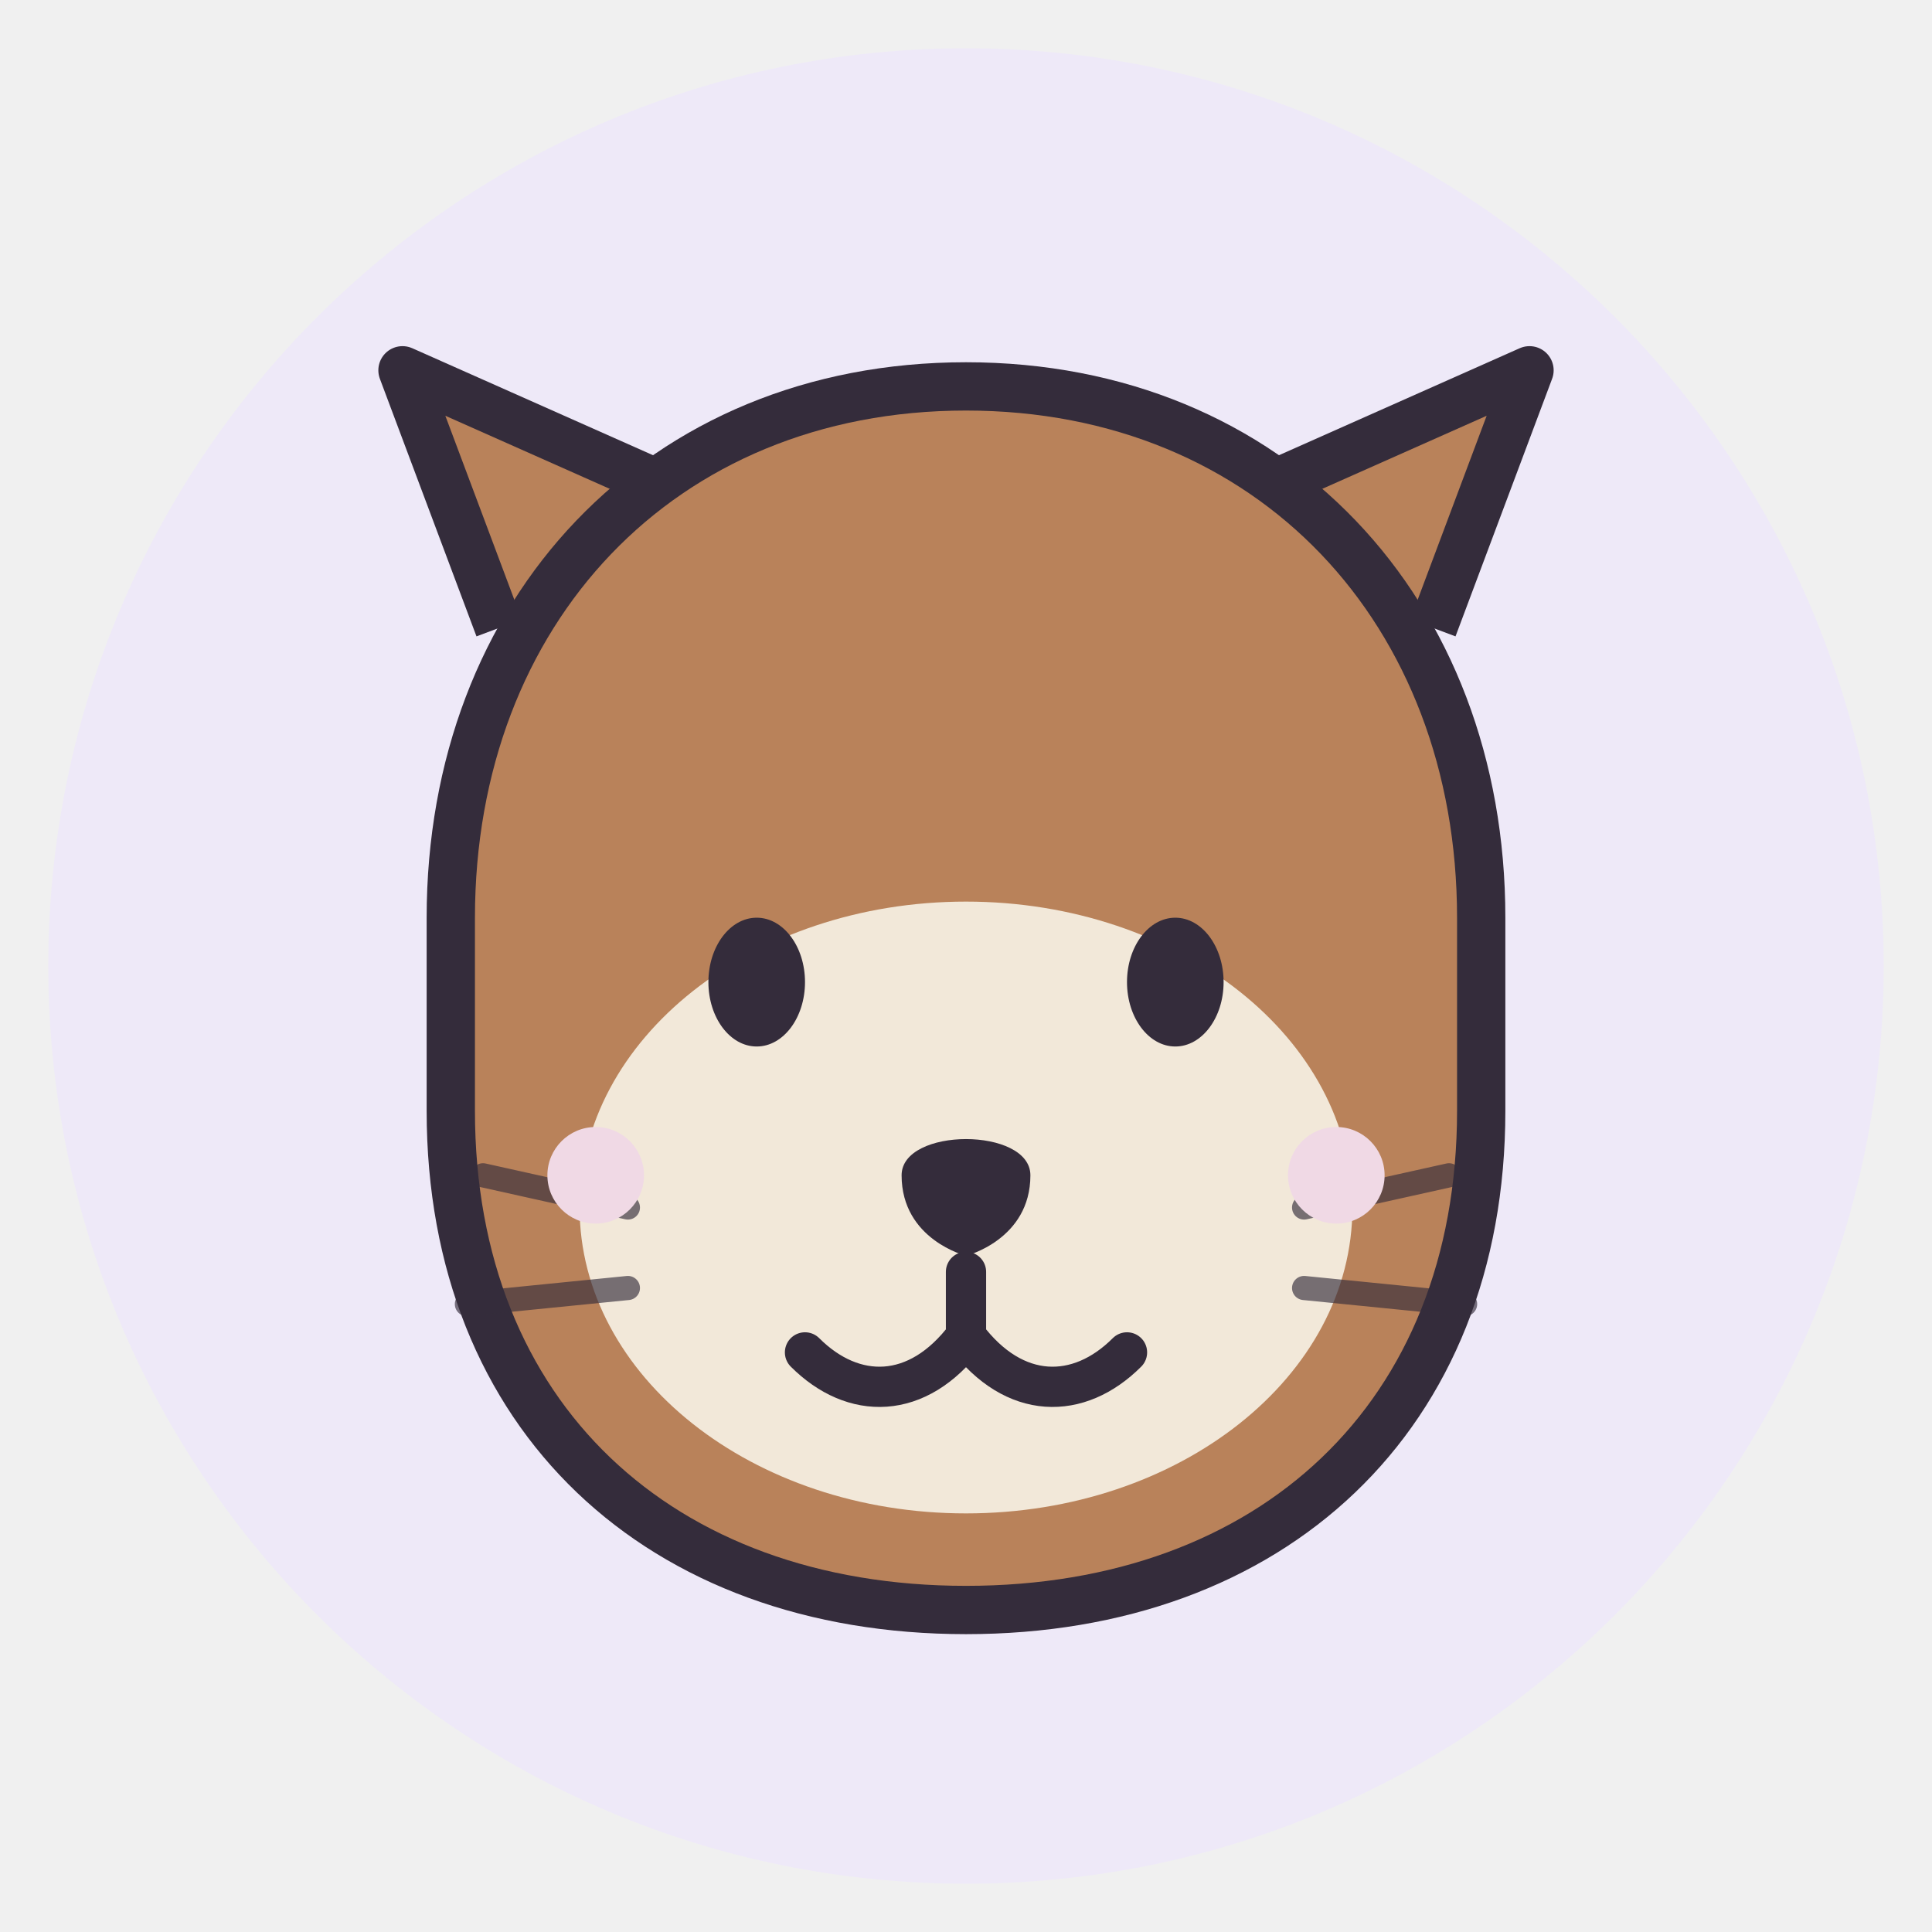
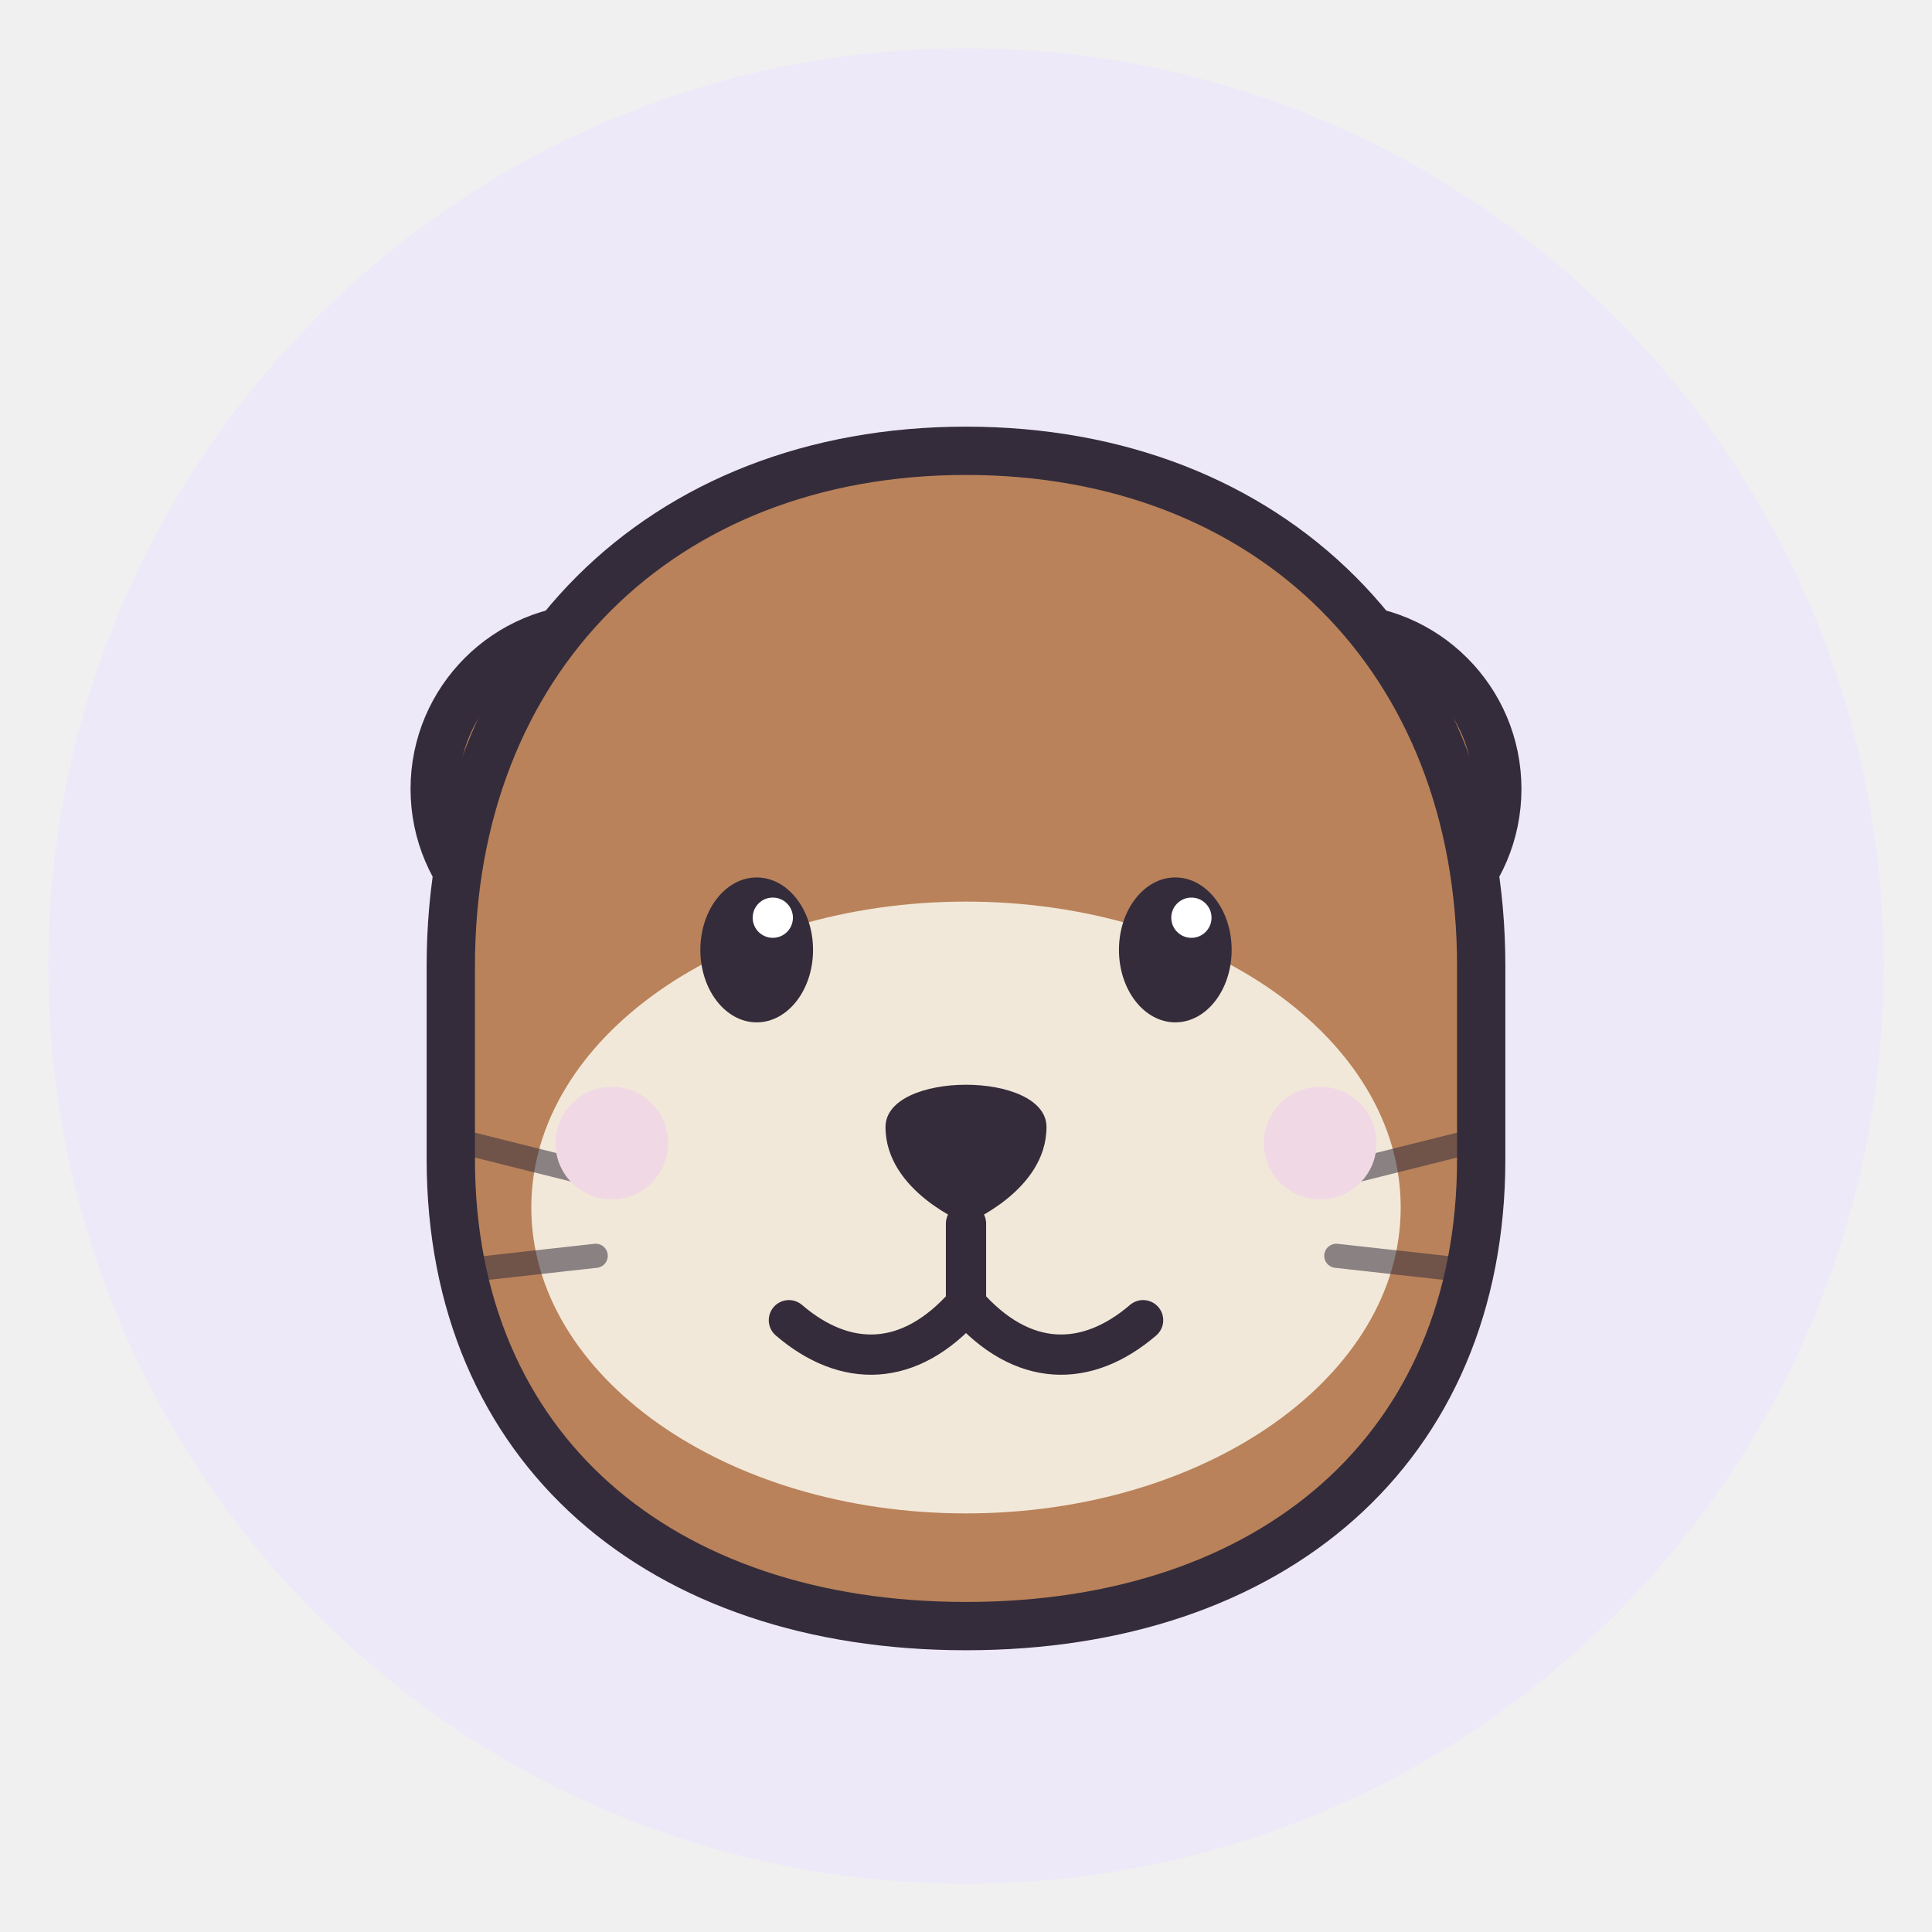
<svg xmlns="http://www.w3.org/2000/svg" viewBox="0 0 120 120" fill="none">
  <circle cx="60" cy="60" r="57" fill="#EEE9F8" />
-   <path d="M31 39 25 23l18 8m46 8 6-16-18 8" fill="#B9825A" stroke="#342C3B" stroke-width="3" stroke-linejoin="round" />
-   <path d="M28 57c0-19 13-33 32-33s32 14 32 33v12c0 19-13 31-32 31S28 88 28 69V57Z" fill="#B9825A" stroke="#342C3B" stroke-width="3" />
-   <ellipse cx="60" cy="75" rx="24" ry="19" fill="#F2E8D9" />
-   <ellipse cx="47" cy="61" rx="3" ry="4" fill="#342C3B" />
-   <ellipse cx="73" cy="61" rx="3" ry="4" fill="#342C3B" />
-   <path d="M56 73c0-3 8-3 8 0 0 4-4 5-4 5s-4-1-4-5Z" fill="#342C3B" />
-   <path d="M60 79v4m0 0c-3 4-7 4-10 1m10-1c3 4 7 4 10 1" stroke="#342C3B" stroke-width="2.5" stroke-linecap="round" />
-   <path d="m39 75-9-2m9 7-10 1m52-6 9-2m-9 7 10 1" stroke="#342C3B" stroke-width="1.5" stroke-linecap="round" opacity=".65" />
-   <circle cx="37" cy="73" r="3" fill="#F0D9E5" />
-   <circle cx="83" cy="73" r="3" fill="#F0D9E5" />
+   <circle cx="37" cy="49" r="10" fill="#B9825A" stroke="#342C3B" stroke-width="3" />
+   <circle cx="83" cy="49" r="10" fill="#B9825A" stroke="#342C3B" stroke-width="3" />
+   <circle cx="37" cy="49" r="4.5" fill="#F2E8D9" />
+   <circle cx="83" cy="49" r="4.5" fill="#F2E8D9" />
+   <path d="M28 60c0-19 13-32 32-32s32 13 32 32v12c0 18-13 29-32 29S28 90 28 72V60Z" fill="#B9825A" stroke="#342C3B" stroke-width="3" />
+   <ellipse cx="60" cy="75" rx="27" ry="19" fill="#F2E8D9" />
+   <ellipse cx="47" cy="59" rx="3.5" ry="4.5" fill="#342C3B" />
+   <ellipse cx="73" cy="59" rx="3.5" ry="4.5" fill="#342C3B" />
+   <circle cx="48" cy="57" r="1.25" fill="#FFFFFF" />
+   <circle cx="74" cy="57" r="1.25" fill="#FFFFFF" />
+   <path d="M55 70c0-3.5 10-3.5 10 0 0 4-5 6-5 6s-5-2-5-6Z" fill="#342C3B" />
+   <path d="M60 76v5m0 0c-3.5 4-7.5 4-11 1m11-1c3.5 4 7.5 4 11 1" stroke="#342C3B" stroke-width="2.5" stroke-linecap="round" />
+   <path d="m37 73-8-2m8 7-9 1m55-6 8-2m-8 7 9 1" stroke="#342C3B" stroke-width="1.5" stroke-linecap="round" opacity=".55" />
+   <circle cx="38" cy="71" r="3.5" fill="#F0D9E5" />
+   <circle cx="82" cy="71" r="3.5" fill="#F0D9E5" />
</svg>
